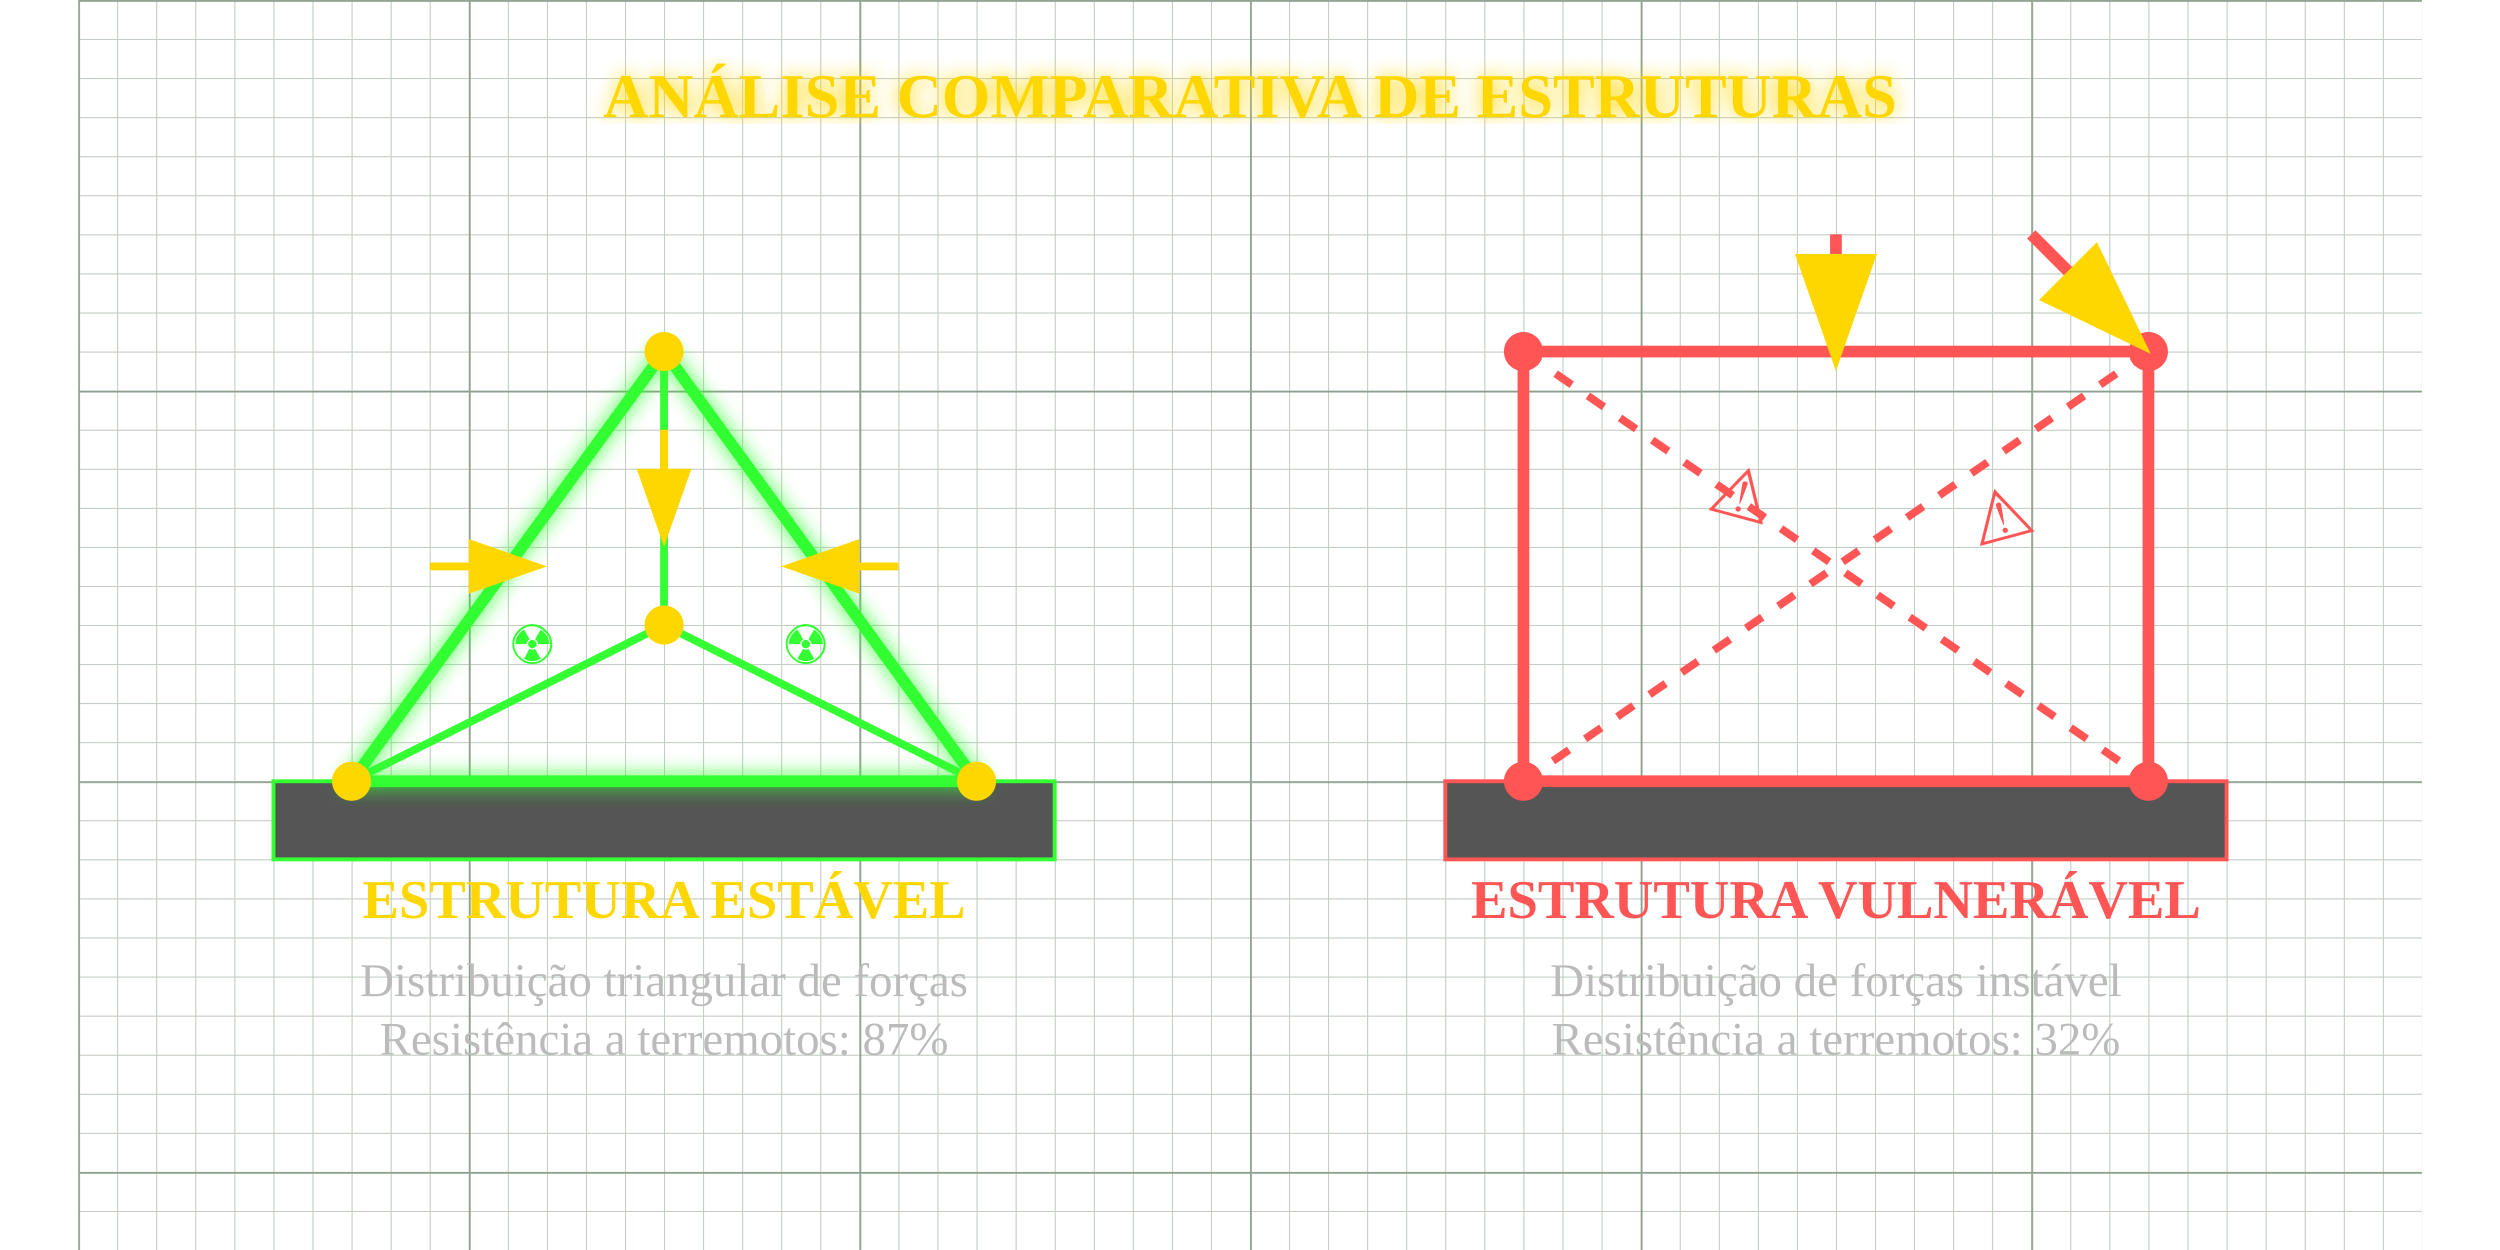
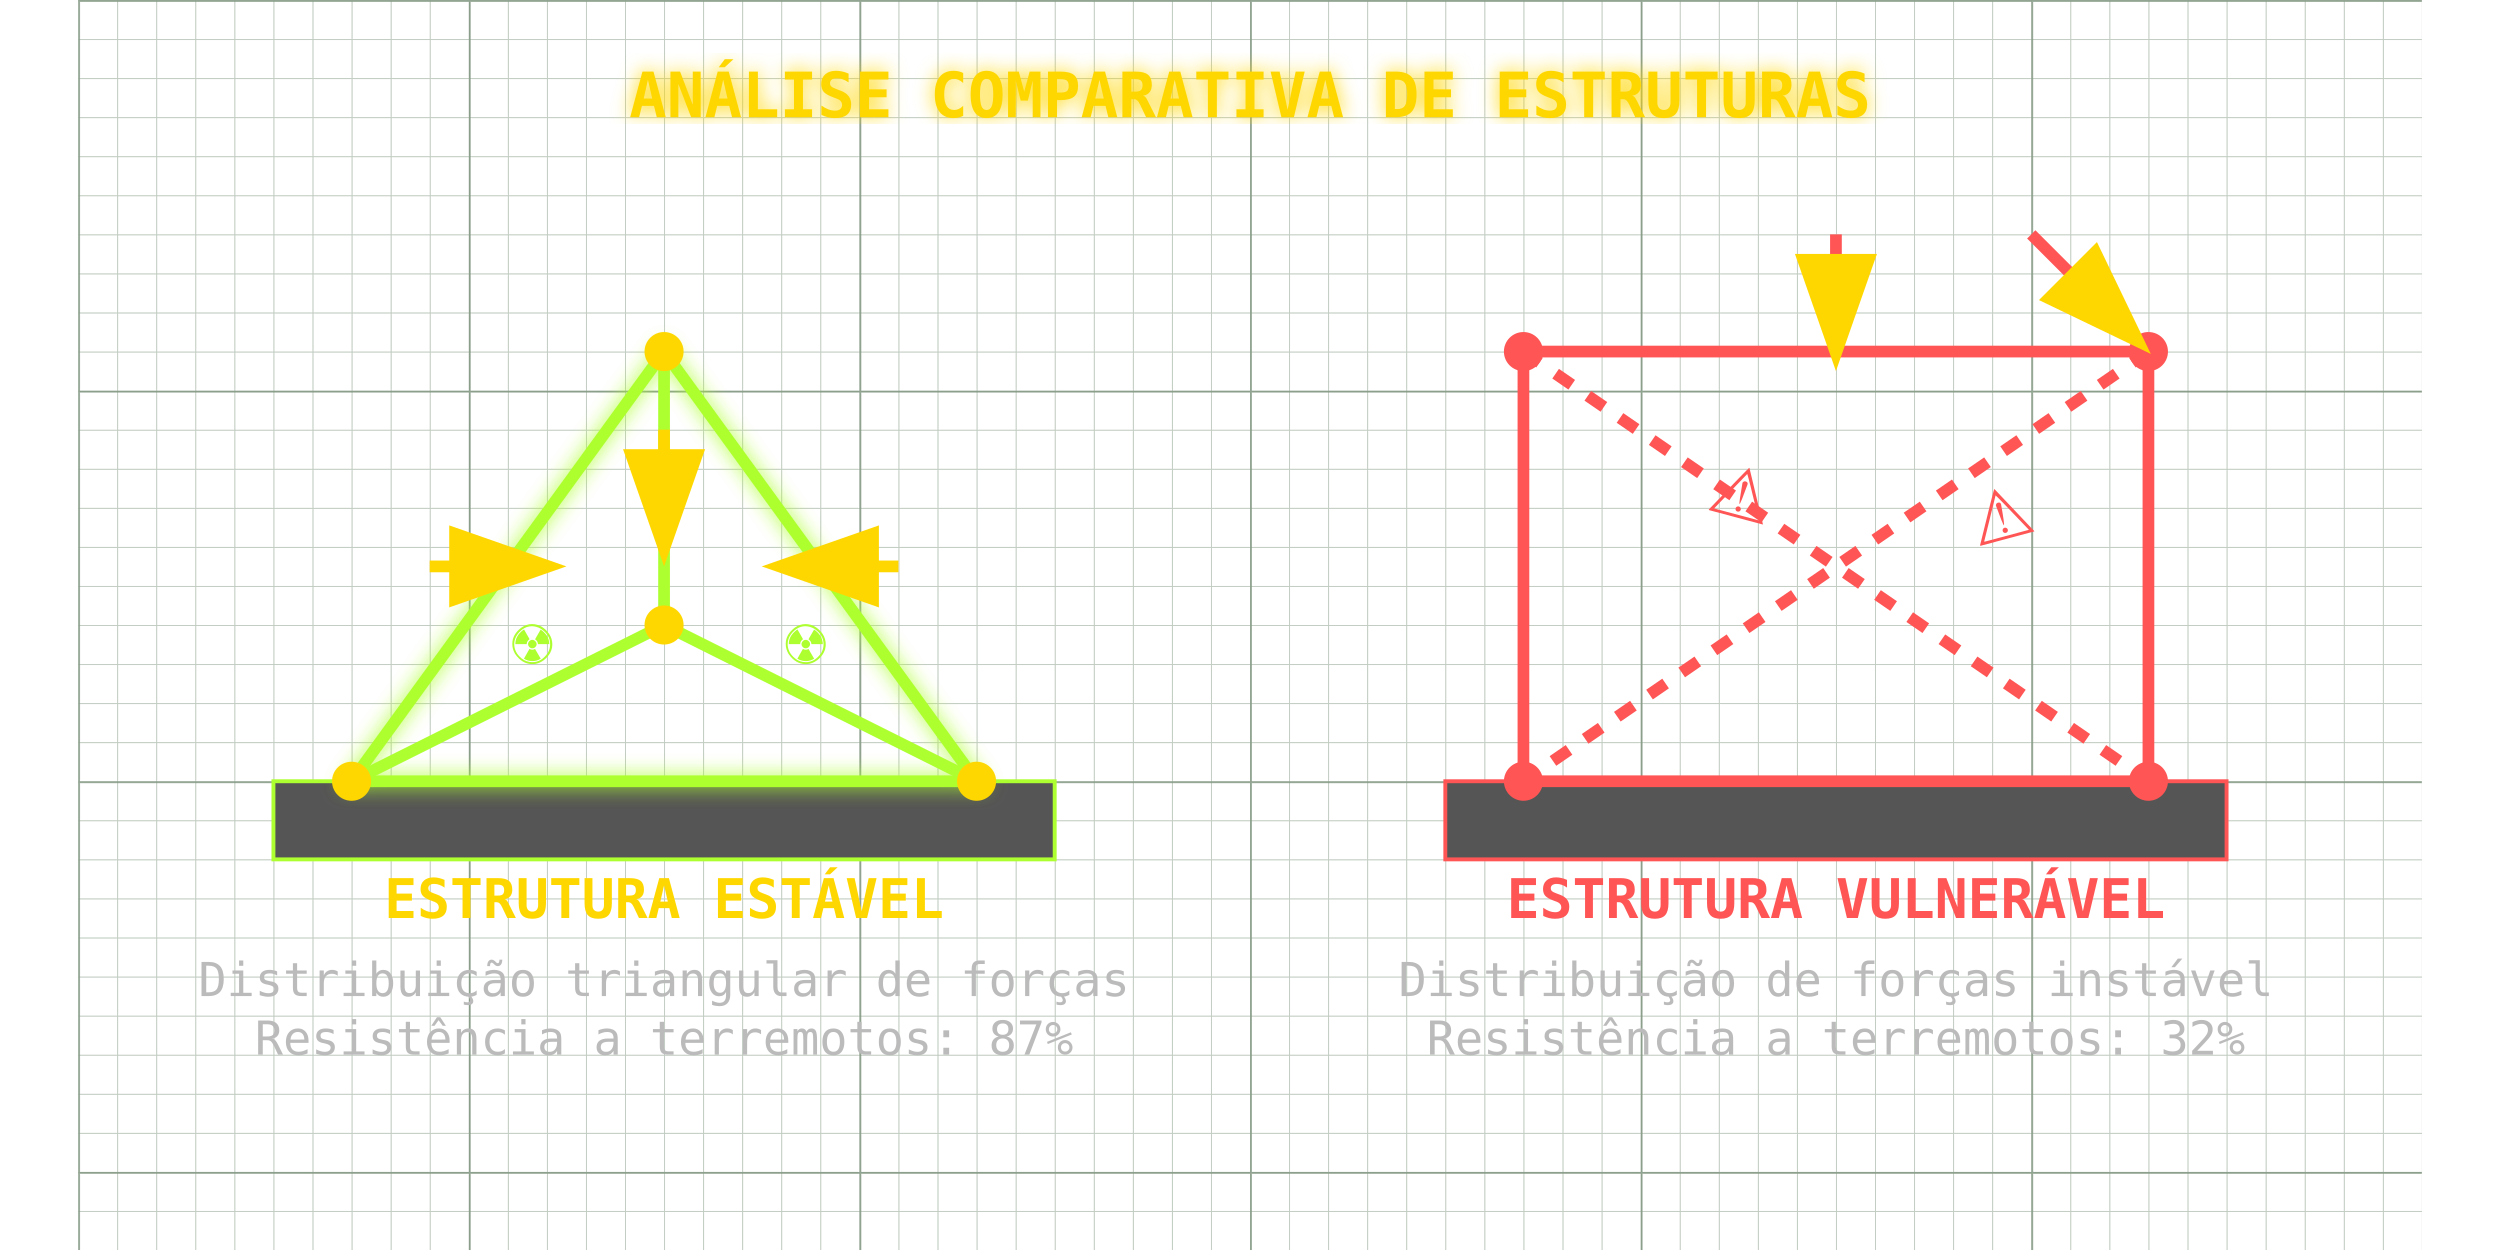
<svg xmlns="http://www.w3.org/2000/svg" width="600" height="300" viewBox="0 0 600 320" style="                 margin: 20px auto;                 display: block;                 background-color: rgba(0, 0, 0, 0.2);                 border-radius: 5px;               ">
  <defs>
    <pattern id="smallGrid" width="10" height="10" patternUnits="userSpaceOnUse">
      <path d="M 10 0 L 0 0 0 10" fill="none" stroke="#335533" stroke-width="0.5" opacity="0.5" />
    </pattern>
    <pattern id="grid" width="100" height="100" patternUnits="userSpaceOnUse">
      <rect width="100" height="100" fill="url(#smallGrid)" />
      <path d="M 100 0 L 0 0 0 100" fill="none" stroke="#335533" stroke-width="1" opacity="0.8" />
    </pattern>
    <filter id="glow">
      <feGaussianBlur stdDeviation="2.5" result="coloredBlur" />
      <feMerge>
        <feMergeNode in="coloredBlur" />
        <feMergeNode in="SourceGraphic" />
      </feMerge>
    </filter>
    <pattern id="metal" width="20" height="20" patternUnits="userSpaceOnUse">
      <rect width="20" height="20" fill="#333" />
      <rect width="10" height="10" fill="#555" />
      <rect width="10" height="10" x="10" y="10" fill="#555" />
    </pattern>
  </defs>
  <rect width="600" height="320" fill="url(#grid)" opacity="0.6" />
-   <text x="300" y="30" fill="#FFD700" font-size="16" text-anchor="middle" font-weight="bold" filter="url(#glow)">
+   <text x="300" y="30" fill="#FFD700" font-size="16" text-anchor="middle" font-weight="bold" filter="url(#glow)" font-family="monospace">
                ANÁLISE COMPARATIVA DE ESTRUTURAS
              </text>
  <g transform="translate(150, 160)">
-     <rect x="-100" y="40" width="200" height="20" fill="#555" stroke="#33ff33" stroke-width="1" />
-     <polygon points="-80,40 0,-70 80,40" fill="none" stroke="#33ff33" stroke-width="3" filter="url(#glow)" />
-     <line x1="-80" y1="40" x2="0" y2="0" stroke="#33ff33" stroke-width="2" />
-     <line x1="80" y1="40" x2="0" y2="0" stroke="#33ff33" stroke-width="2" />
-     <line x1="0" y1="-70" x2="0" y2="0" stroke="#33ff33" stroke-width="2" />
+     <rect x="-100" y="40" width="200" height="20" fill="#555" stroke="#ADFF2F" stroke-width="1" />
+     <polygon points="-80,40 0,-70 80,40" fill="none" stroke="#ADFF2F" stroke-width="3" filter="url(#glow)" />
+     <line x1="-80" y1="40" x2="0" y2="0" stroke="#ADFF2F" stroke-width="3" />
+     <line x1="80" y1="40" x2="0" y2="0" stroke="#ADFF2F" stroke-width="3" />
+     <line x1="0" y1="-70" x2="0" y2="0" stroke="#ADFF2F" stroke-width="3" />
    <circle cx="-80" cy="40" r="5" fill="#FFD700" />
    <circle cx="80" cy="40" r="5" fill="#FFD700" />
    <circle cx="0" cy="-70" r="5" fill="#FFD700" />
    <circle cx="0" cy="0" r="5" fill="#FFD700" />
-     <text x="-40" y="10" fill="#33ff33" font-size="14">☢️</text>
-     <text x="30" y="10" fill="#33ff33" font-size="14">☢️</text>
-     <line x1="-60" y1="-15" x2="-40" y2="-15" stroke="#FFD700" stroke-width="2" marker-end="url(#arrowhead)" />
-     <line x1="60" y1="-15" x2="40" y2="-15" stroke="#FFD700" stroke-width="2" marker-end="url(#arrowhead)" />
-     <line x1="0" y1="-50" x2="0" y2="-30" stroke="#FFD700" stroke-width="2" marker-end="url(#arrowhead)" />
-     <text x="0" y="75" fill="#FFD700" font-size="14" text-anchor="middle" font-weight="bold">
+     <text x="-40" y="10" fill="#ADFF2F" font-size="14" font-family="monospace">☢️</text>
+     <text x="30" y="10" fill="#ADFF2F" font-size="14" font-family="monospace">☢️</text>
+     <line x1="-60" y1="-15" x2="-40" y2="-15" stroke="#FFD700" stroke-width="3" marker-end="url(#arrowhead)" />
+     <line x1="60" y1="-15" x2="40" y2="-15" stroke="#FFD700" stroke-width="3" marker-end="url(#arrowhead)" />
+     <line x1="0" y1="-50" x2="0" y2="-30" stroke="#FFD700" stroke-width="3" marker-end="url(#arrowhead)" />
+     <text x="0" y="75" fill="#FFD700" font-size="14" text-anchor="middle" font-weight="bold" font-family="monospace">
                  ESTRUTURA ESTÁVEL
                </text>
-     <text x="0" y="95" fill="#bbb" font-size="12" text-anchor="middle">
+     <text x="0" y="95" fill="#bbb" font-size="12" text-anchor="middle" font-family="monospace">
                  Distribuição triangular de forças
                </text>
-     <text x="0" y="110" fill="#bbb" font-size="12" text-anchor="middle">
+     <text x="0" y="110" fill="#bbb" font-size="12" text-anchor="middle" font-family="monospace">
                  Resistência a terremotos: 87%
                </text>
  </g>
  <g transform="translate(450, 160)">
    <rect x="-100" y="40" width="200" height="20" fill="#555" stroke="#ff5555" stroke-width="1" />
    <rect x="-80" y="-70" width="160" height="110" fill="none" stroke="#ff5555" stroke-width="3" />
-     <line x1="-80" y1="-70" x2="80" y2="40" stroke="#ff5555" stroke-width="2" stroke-dasharray="5,5" />
-     <line x1="80" y1="-70" x2="-80" y2="40" stroke="#ff5555" stroke-width="2" stroke-dasharray="5,5" />
+     <line x1="-80" y1="-70" x2="80" y2="40" stroke="#ff5555" stroke-width="3" stroke-dasharray="5,5" />
+     <line x1="80" y1="-70" x2="-80" y2="40" stroke="#ff5555" stroke-width="3" stroke-dasharray="5,5" />
    <circle cx="-80" cy="-70" r="5" fill="#ff5555" />
    <circle cx="80" cy="-70" r="5" fill="#ff5555" />
    <circle cx="-80" cy="40" r="5" fill="#ff5555" />
    <circle cx="80" cy="40" r="5" fill="#ff5555" />
    <line x1="0" y1="-100" x2="0" y2="-80" stroke="#ff5555" stroke-width="3" marker-end="url(#arrowhead)" />
    <line x1="50" y1="-100" x2="70" y2="-80" stroke="#ff5555" stroke-width="3" marker-end="url(#arrowhead)" />
-     <text x="-40" y="-20" fill="#ff5555" font-size="18" transform="rotate(15)">
+     <text x="-40" y="-20" fill="#ff5555" font-size="18" transform="rotate(15)" font-family="monospace">
                  ⚠️
                </text>
-     <text x="40" y="-10" fill="#ff5555" font-size="18" transform="rotate(-15)">
+     <text x="40" y="-10" fill="#ff5555" font-size="18" transform="rotate(-15)" font-family="monospace">
                  ⚠️
                </text>
-     <text x="0" y="75" fill="#ff5555" font-size="14" text-anchor="middle" font-weight="bold">
+     <text x="0" y="75" fill="#ff5555" font-size="14" text-anchor="middle" font-weight="bold" font-family="monospace">
                  ESTRUTURA VULNERÁVEL
                </text>
-     <text x="0" y="95" fill="#bbb" font-size="12" text-anchor="middle">
+     <text x="0" y="95" fill="#bbb" font-size="12" text-anchor="middle" font-family="monospace">
                  Distribuição de forças instável
                </text>
-     <text x="0" y="110" fill="#bbb" font-size="12" text-anchor="middle">
+     <text x="0" y="110" fill="#bbb" font-size="12" text-anchor="middle" font-family="monospace">
                  Resistência a terremotos: 32%
                </text>
  </g>
  <defs>
    <marker id="arrowhead" markerWidth="10" markerHeight="7" refX="5" refY="3.5" orient="auto">
      <polygon points="0 0, 10 3.5, 0 7" fill="#FFD700" />
    </marker>
  </defs>
</svg>
